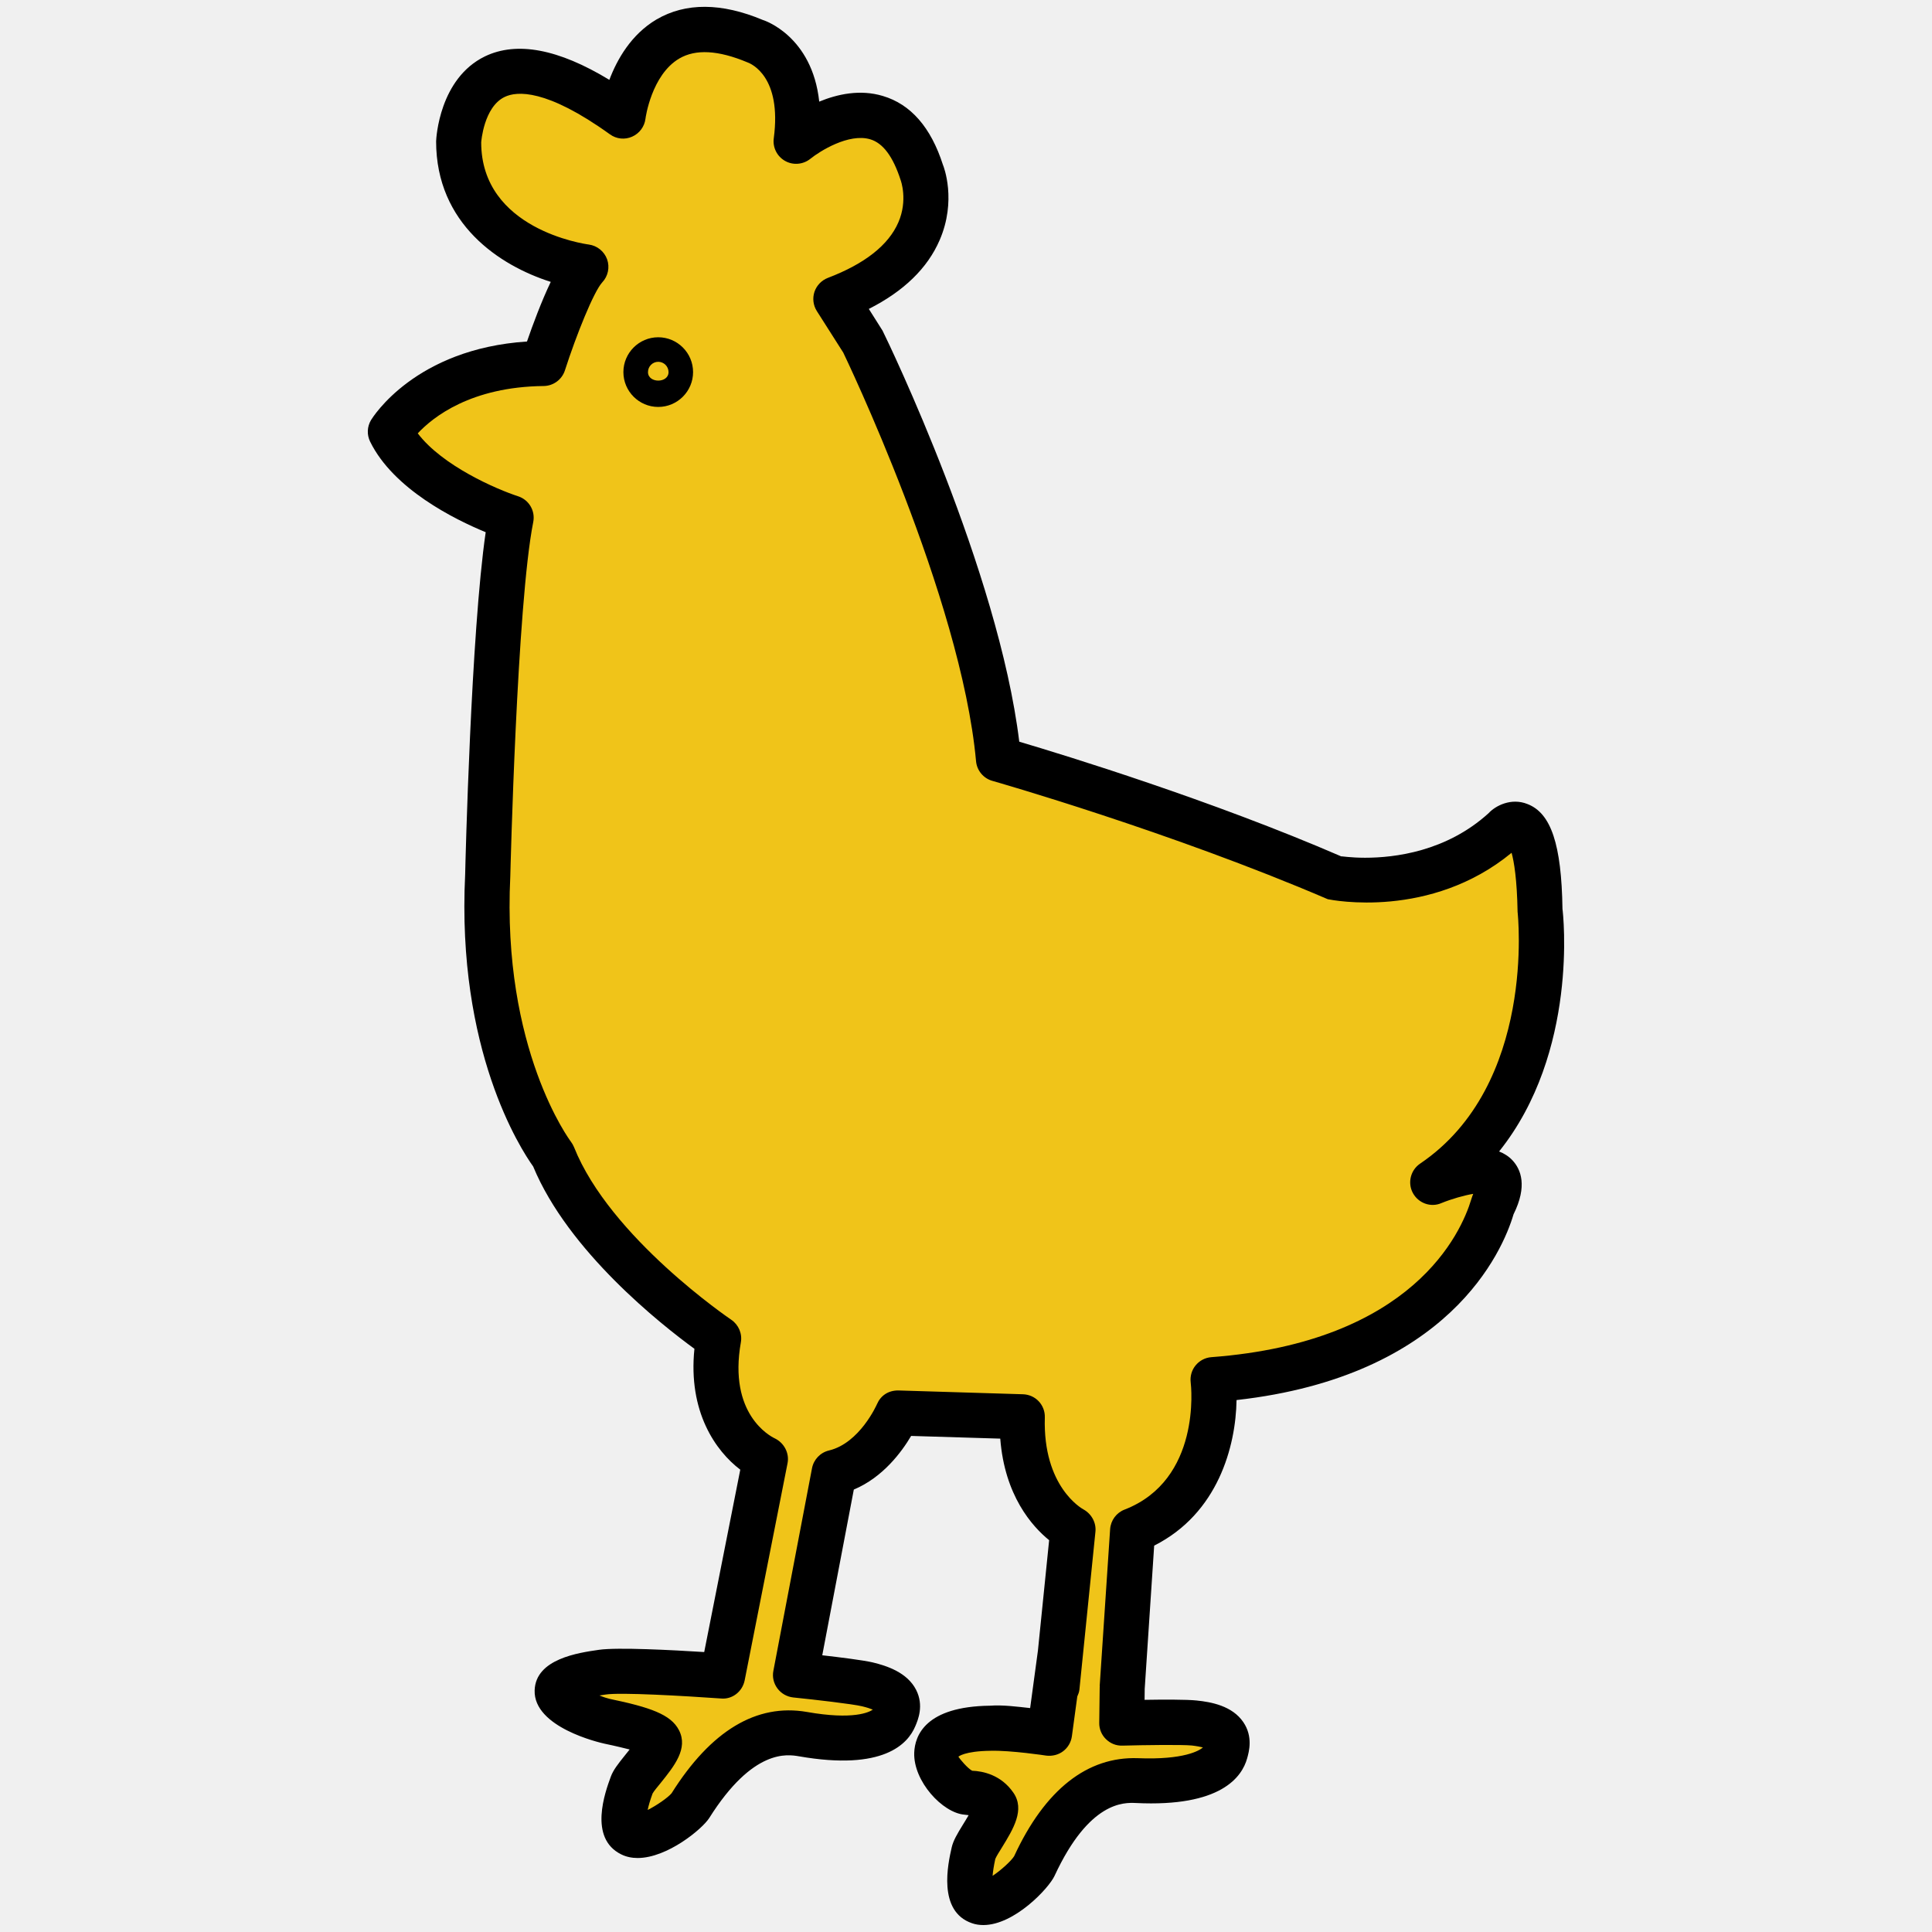
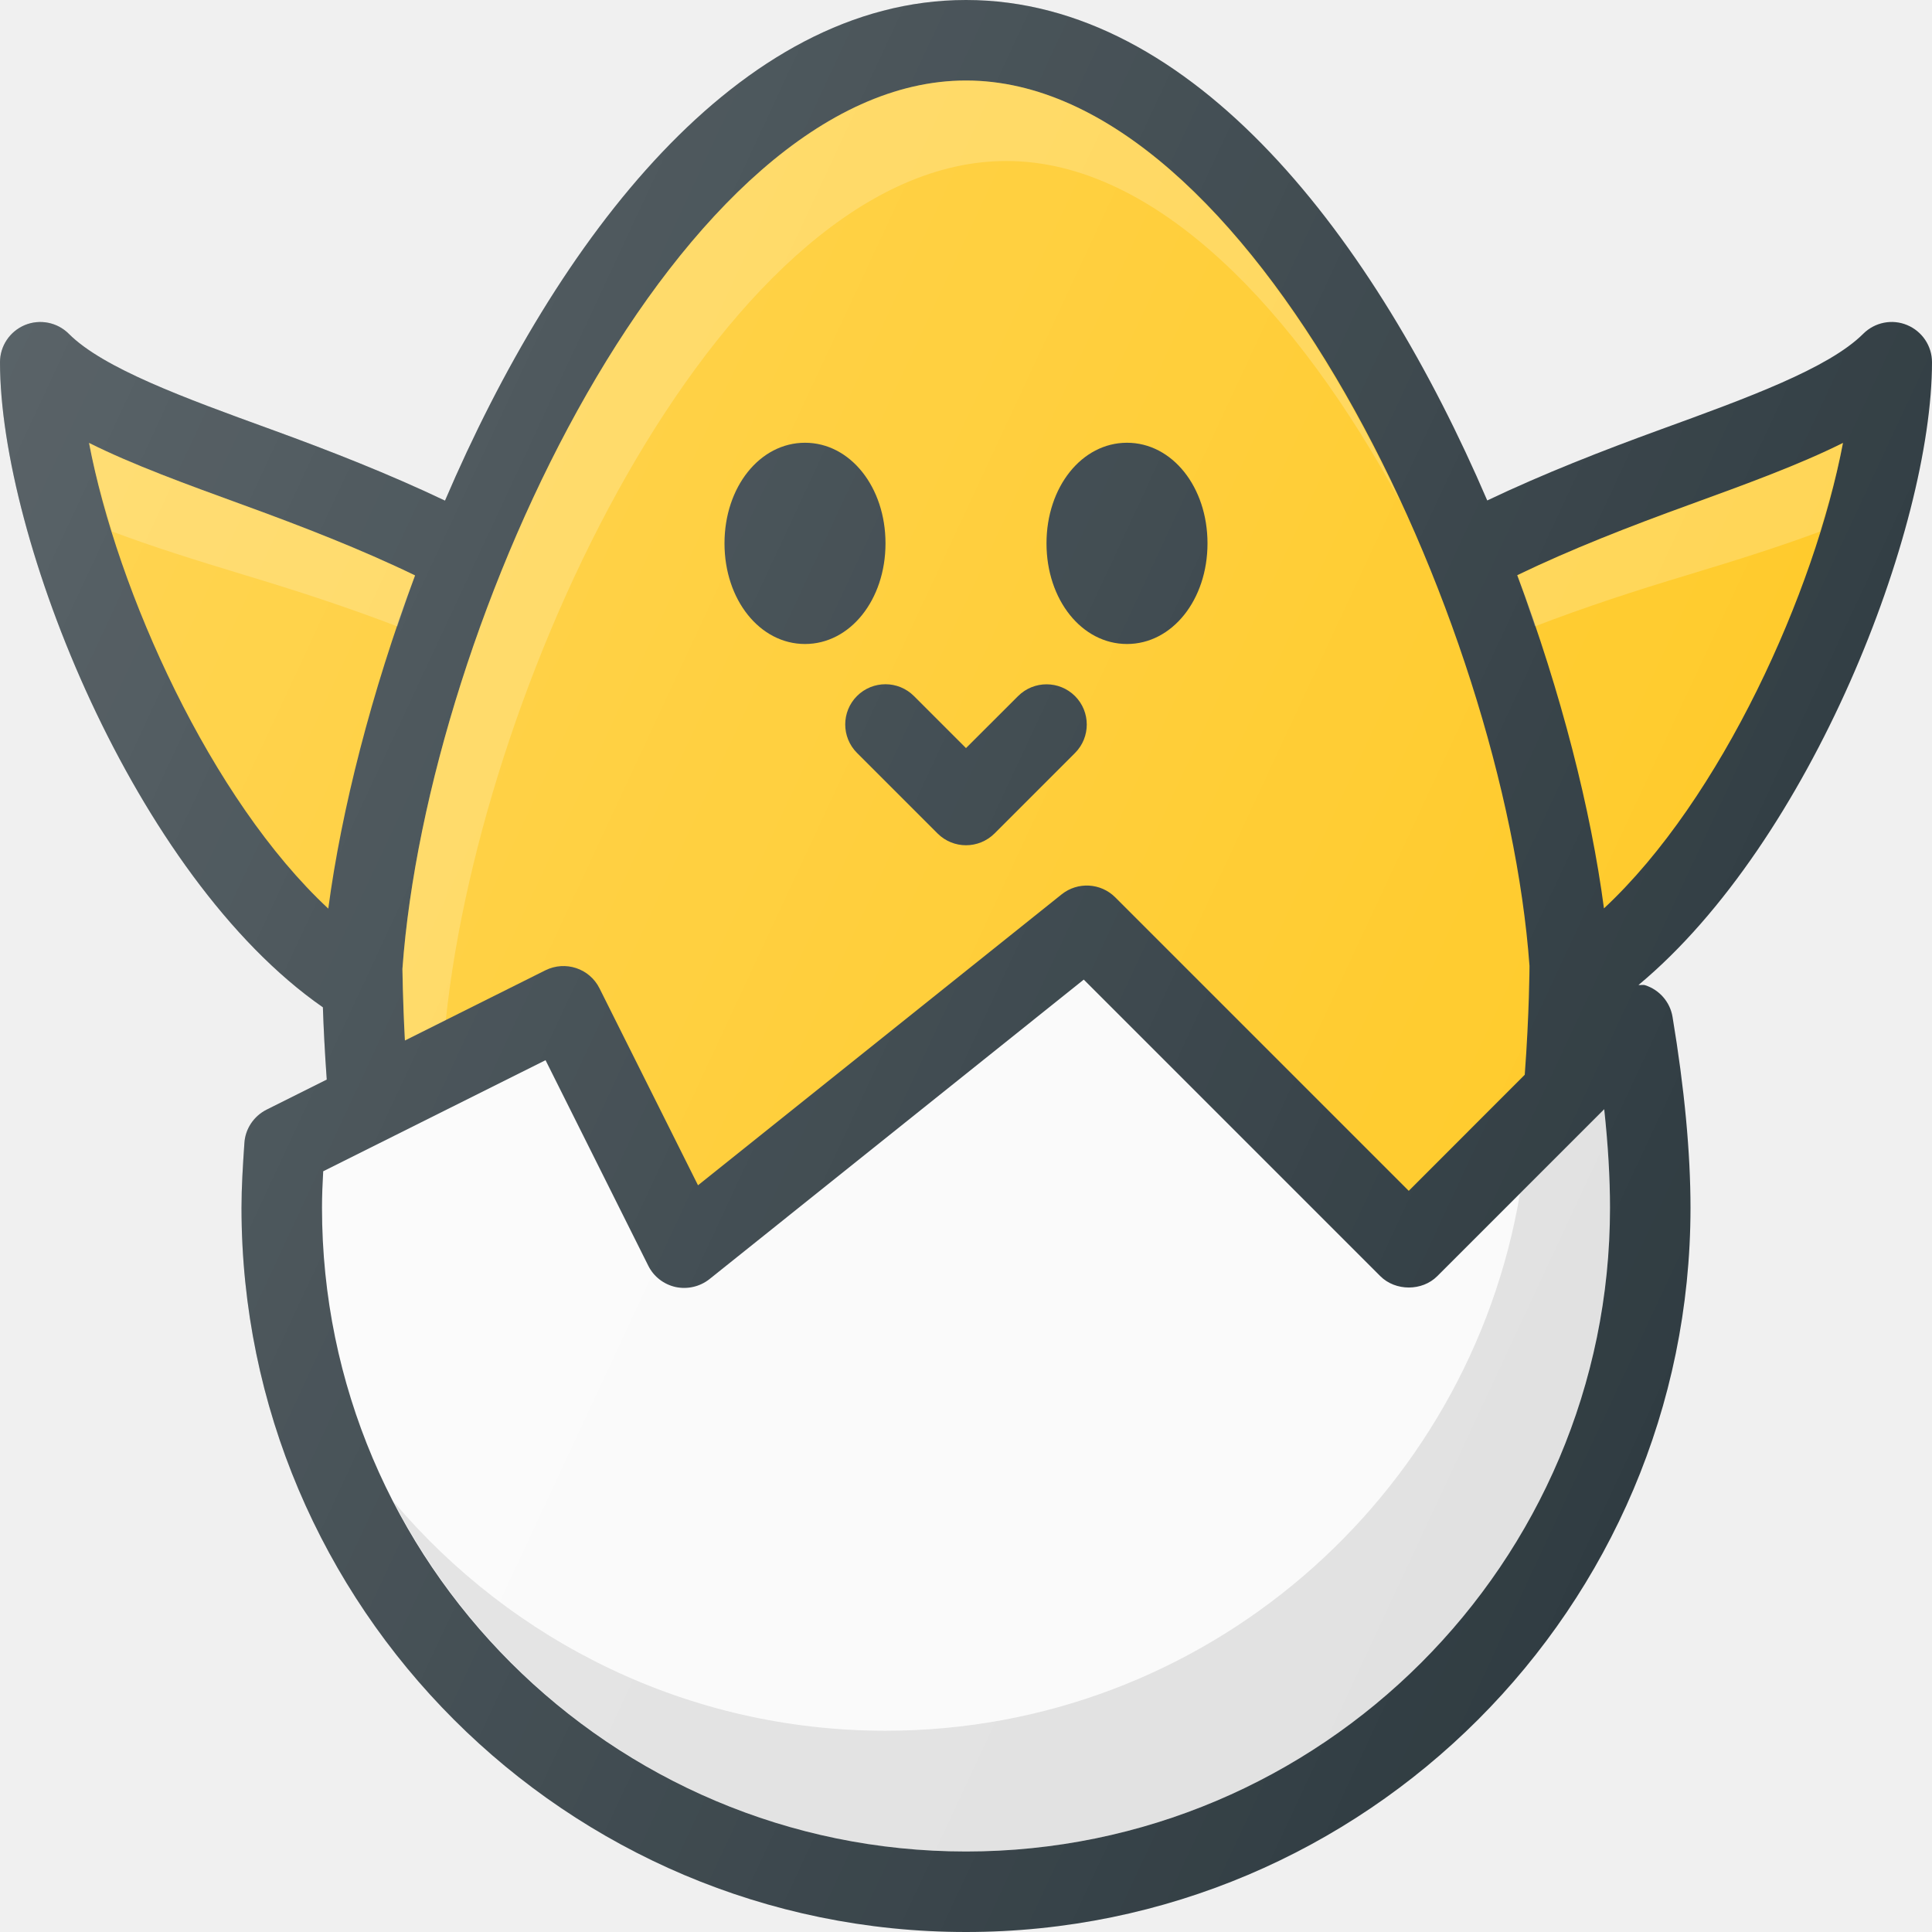
- <svg xmlns="http://www.w3.org/2000/svg" id="Layer_1" style="enable-background:new 0 0 30 30;" version="1.1" viewBox="0 0 30 30" xml:space="preserve">
-   <style type="text/css">
- 	.st0{fill:#F0C419;}
- </style>
+ <svg xmlns="http://www.w3.org/2000/svg" enable-background="new 0 0 24 24" id="Layer_1" version="1.1" viewBox="0 0 24 24" xml:space="preserve">
  <g>
-     <path class="st0" d="M9.041,4.078l-0.5,1.7c0,0-0.667-0.552-2.458,0.541c0,0-0.333,1.384,1.958,1.801c0,0-2.292,9.667,3.083,12.5   c0,0-0.375,1.708,0.75,1.958l-0.708,3.542L8.97,25.912c0,0-0.941,0.542,0.711,0.917l0.541,0.292l-0.541,0.667   c0,0-0.239,1.333,1.082,0.167l0.945-0.917h1.417c0,0,1.792-0.458,0.208-1.042l-1.042-0.042l0.583-2.792l1.112-1.167h1.597   l0.708,1.333l0.292,0.583l-0.25,2.5l-0.208,0.458l-1.031-0.208l-0.547,0.328l0.047,0.484l0.594,0.406l0.25,0.266l-0.266,0.625   l0.047,0.531c0,0,0.594-0.016,0.625-0.078s0.813-1.109,0.813-1.109l1.359-0.547l1.141-0.328l-0.781-0.563l-0.594,0.094   l-0.359,0.031l0.125-2.469l0.078-0.703c0,0,1.906-1.031,1.25-2.156c0,0,3.719-0.484,4.453-3.203l-0.547-0.203l0.547-0.719   c0,0,1.313-3.469,0.5-4.406l-1.5,0.531l-1.047,0.25l-1.313-0.375l-4.609-1.594c0,0-0.969-6.016-2.453-7.203   c0,0,2.578-1.469,0.844-2.641c0,0-1.125-0.297-1.453,0.359c0,0,0-2.625-2.156-1.5L9.681,1.802c0,0-2.119-1.422-2.432-0.156   C7.249,1.646,6.598,3.557,9.041,4.078z" />
-     <g>
-       <path d="M23.278,17.88c1.237-1.546,0.995-3.691,0.984-3.767c-0.015-1-0.177-1.487-0.544-1.628    c-0.252-0.101-0.497,0.026-0.604,0.143c-0.657,0.596-1.459,0.691-1.918,0.691c-0.228,0-0.369-0.026-0.369-0.021    c-2.011-0.871-4.284-1.569-5-1.781c-0.324-2.656-2.029-6.196-2.123-6.383l-0.213-0.337c0.542-0.274,0.912-0.633,1.1-1.069    c0.266-0.615,0.064-1.14,0.05-1.171c-0.186-0.58-0.5-0.939-0.933-1.067c-0.353-0.106-0.705-0.028-0.987,0.088    c-0.11-1.023-0.861-1.264-0.871-1.266c-0.647-0.272-1.203-0.274-1.656-0.01C9.801,0.535,9.582,0.922,9.462,1.24    c-0.79-0.48-1.438-0.603-1.933-0.364C6.823,1.22,6.774,2.14,6.772,2.194c0,1.284,0.987,1.931,1.78,2.183    c-0.146,0.306-0.281,0.67-0.369,0.926C6.446,5.417,5.79,6.477,5.761,6.523C5.7,6.626,5.695,6.751,5.747,6.857    c0.362,0.739,1.314,1.209,1.795,1.407c-0.228,1.556-0.316,5.159-0.319,5.313c-0.134,2.728,0.859,4.26,1.056,4.536    c0.546,1.319,1.991,2.457,2.504,2.831c-0.101,0.979,0.331,1.588,0.712,1.877l-0.56,2.832c-0.49-0.031-1.347-0.076-1.633-0.035    c-0.319,0.046-0.983,0.14-1,0.628c-0.02,0.577,1.008,0.813,1.086,0.83c0.178,0.037,0.304,0.069,0.389,0.09    c-0.024,0.03-0.047,0.059-0.065,0.081c-0.12,0.149-0.189,0.238-0.227,0.34c-0.087,0.236-0.351,0.956,0.162,1.208    c0.079,0.039,0.165,0.056,0.254,0.056c0.461,0,1.004-0.451,1.112-0.621c0.682-1.083,1.217-0.988,1.395-0.958    c1.307,0.228,1.689-0.19,1.805-0.468c0.041-0.096,0.136-0.32,0.013-0.563c-0.138-0.271-0.453-0.374-0.678-0.428    c-0.143-0.033-0.499-0.078-0.78-0.11l0.49-2.573c0.452-0.19,0.743-0.584,0.89-0.833l1.384,0.042    c0.068,0.884,0.494,1.362,0.759,1.577l-0.174,1.714l-0.121,0.893c-0.193-0.021-0.426-0.052-0.623-0.037    c-1.002,0.012-1.167,0.463-1.177,0.73c-0.015,0.444,0.441,0.935,0.78,0.962c0.025,0.002,0.046,0.005,0.065,0.008    c-0.028,0.049-0.06,0.1-0.082,0.136c-0.1,0.162-0.157,0.26-0.181,0.364c-0.056,0.246-0.225,0.994,0.316,1.178    c0.057,0.02,0.116,0.028,0.176,0.028c0.481,0,1.016-0.571,1.105-0.764c0.539-1.163,1.081-1.139,1.262-1.131    c1.322,0.065,1.649-0.405,1.729-0.695c0.028-0.101,0.094-0.335-0.06-0.561c-0.171-0.252-0.497-0.313-0.727-0.336    c-0.151-0.016-0.52-0.015-0.806-0.01l0.002-0.172c0,0,0,0,0,0L17.922,24c0.991-0.498,1.268-1.543,1.279-2.26    c3.294-0.369,4.132-2.309,4.301-2.884c0.22-0.442,0.113-0.699-0.015-0.837C23.429,17.956,23.357,17.911,23.278,17.88z     M22.845,18.626c-0.155,0.515-0.904,2.212-4.035,2.448c-0.095,0.007-0.183,0.053-0.244,0.127    c-0.061,0.073-0.088,0.169-0.077,0.264c0.008,0.062,0.165,1.514-1.027,1.976c-0.127,0.049-0.214,0.167-0.224,0.303l-0.162,2.434    c0,0.004,0.002,0.008,0.002,0.012c0,0.003-0.002,0.005-0.002,0.008l-0.007,0.554c-0.002,0.095,0.036,0.187,0.104,0.253    c0.068,0.066,0.154,0.104,0.256,0.101c0.337-0.009,0.928-0.017,1.077-0.002c0.08,0.009,0.135,0.021,0.173,0.03    c-0.052,0.047-0.291,0.196-1.011,0.167c-0.778-0.027-1.439,0.48-1.921,1.523c-0.046,0.073-0.204,0.218-0.334,0.304    c0.005-0.063,0.017-0.149,0.042-0.263c0.018-0.043,0.059-0.106,0.102-0.176c0.178-0.289,0.361-0.589,0.179-0.852    c-0.19-0.277-0.473-0.335-0.64-0.341c-0.07-0.035-0.197-0.188-0.214-0.218c0.001-0.001,0.091-0.087,0.501-0.092    c0.316-0.008,0.858,0.074,0.863,0.075c0.092,0.011,0.187-0.011,0.261-0.067c0.075-0.056,0.124-0.14,0.137-0.232l0.084-0.619    c0.015-0.033,0.029-0.068,0.033-0.107l0.249-2.453c0.014-0.141-0.063-0.278-0.188-0.346c-0.025-0.014-0.63-0.353-0.598-1.427    c0.003-0.093-0.031-0.183-0.095-0.251c-0.063-0.067-0.151-0.106-0.244-0.109l-1.934-0.059c-0.158-0.002-0.276,0.08-0.333,0.212    c-0.003,0.007-0.267,0.606-0.746,0.72c-0.134,0.032-0.237,0.14-0.263,0.275l-0.6,3.146c-0.019,0.096,0.004,0.195,0.063,0.274    s0.147,0.129,0.245,0.14c0.336,0.034,0.923,0.102,1.069,0.137c0.078,0.019,0.132,0.037,0.167,0.052    c-0.055,0.039-0.3,0.164-1.024,0.036c-0.782-0.135-1.49,0.291-2.101,1.263c-0.055,0.066-0.23,0.189-0.371,0.259    c0.013-0.063,0.036-0.146,0.076-0.255c0.023-0.041,0.073-0.099,0.124-0.162c0.212-0.264,0.433-0.536,0.286-0.822    c-0.126-0.246-0.453-0.356-1.076-0.486c-0.039-0.009-0.096-0.027-0.159-0.053c0.029-0.005,0.06-0.009,0.094-0.014    c0.226-0.037,1.22,0.021,1.792,0.061c0.176,0.018,0.334-0.107,0.369-0.281l0.666-3.372c0.031-0.156-0.053-0.316-0.198-0.386    c-0.075-0.035-0.724-0.379-0.527-1.491c0.024-0.136-0.035-0.273-0.149-0.351c-0.019-0.013-1.884-1.278-2.442-2.681    c-0.012-0.029-0.029-0.059-0.048-0.084c-0.011-0.015-1.074-1.431-0.941-4.124c0.001-0.042,0.103-4.226,0.356-5.497    c0.035-0.174-0.066-0.346-0.235-0.401C7.717,7.6,6.87,7.235,6.487,6.729c0.237-0.254,0.827-0.723,1.956-0.735    c0.15-0.002,0.283-0.1,0.329-0.243C8.948,5.204,9.22,4.526,9.353,4.383C9.442,4.288,9.471,4.15,9.427,4.026    C9.382,3.903,9.273,3.815,9.143,3.797c-0.068-0.009-1.67-0.237-1.671-1.586c0-0.005,0.039-0.55,0.365-0.706    c0.186-0.09,0.644-0.131,1.634,0.581c0.101,0.073,0.231,0.087,0.345,0.036c0.113-0.05,0.192-0.156,0.207-0.279    c0-0.007,0.092-0.681,0.526-0.935c0.252-0.147,0.601-0.131,1.059,0.061c0.055,0.02,0.535,0.22,0.407,1.179    c-0.019,0.142,0.051,0.281,0.176,0.351c0.124,0.07,0.28,0.057,0.392-0.033c0.146-0.118,0.597-0.402,0.93-0.303    c0.197,0.059,0.353,0.264,0.473,0.636c0.001,0.003,0.114,0.307-0.036,0.653c-0.153,0.354-0.521,0.644-1.095,0.863    c-0.098,0.038-0.174,0.117-0.208,0.216c-0.033,0.1-0.02,0.209,0.036,0.298l0.411,0.646c0.018,0.038,1.829,3.794,2.062,6.345    c0.013,0.144,0.114,0.266,0.253,0.305c0.028,0.008,2.772,0.791,5.209,1.838c0.065,0.013,1.593,0.317,2.854-0.721    c0.038,0.139,0.084,0.409,0.093,0.917c0.003,0.027,0.296,2.687-1.514,3.91c-0.148,0.101-0.197,0.298-0.112,0.456    c0.085,0.157,0.276,0.229,0.442,0.157c0.162-0.066,0.357-0.121,0.495-0.144C22.867,18.56,22.851,18.605,22.845,18.626z" />
-       <path d="M10.221,5.237c-0.298,0-0.541,0.243-0.541,0.541c0,0.298,0.243,0.541,0.541,0.541c0.298,0,0.541-0.243,0.541-0.541    C10.762,5.48,10.519,5.237,10.221,5.237z M10.062,5.778c0-0.088,0.071-0.16,0.159-0.16s0.16,0.072,0.16,0.16    C10.381,5.954,10.062,5.954,10.062,5.778z" />
-     </g>
+     <path d="M20.437,12.239c-0.027-0.009-0.055,0.001-0.083-0.003   C22.499,10.45,23.999,6.565,24,4.5c0-0.202-0.122-0.384-0.309-0.462   c-0.186-0.078-0.401-0.035-0.545,0.108c-0.43,0.43-1.442,0.798-2.514,1.188   c-0.728,0.265-1.462,0.552-2.157,0.883C17.085,2.979,14.831,0,12,0   C9.171,0,6.918,2.974,5.528,6.219C4.831,5.887,4.096,5.599,3.367,5.334   C2.296,4.945,1.283,4.576,0.854,4.146C0.711,4.003,0.495,3.961,0.309,4.038   C0.122,4.116,0,4.298,0,4.5c0.001,2.18,1.672,6.387,4.011,8.013   c0.008,0.241,0.023,0.55,0.048,0.898l-0.748,0.374   c-0.158,0.08-0.264,0.237-0.275,0.414C3.017,14.475,3,14.749,3,15.004   C3,19.964,7.037,24,12,24s9-4.036,9-8.996c0-0.685-0.075-1.482-0.223-2.371   C20.747,12.449,20.615,12.296,20.437,12.239z" fill="#303C42" />
+     <path d="M4.999,12.036C5.314,7.694,8.463,1,12,1c3.538,0,6.687,6.695,7,10.999   c0,0.008-0.002,0.591-0.059,1.352L17.5,14.793l-3.646-3.646   c-0.18-0.18-0.467-0.196-0.666-0.037l-4.517,3.614l-1.224-2.447   c-0.124-0.248-0.424-0.346-0.671-0.224L5.03,12.925   C5.002,12.404,5,12.037,4.999,12.036z" fill="#FFCA28" />
+     <path d="M12.5,2c1.863,0,3.614,1.863,4.904,4.25   C16.09,3.401,14.117,1,12,1C8.463,1,5.314,7.694,4.999,12.036   c0.001,0.002,0.003,0.368,0.031,0.89l0.508-0.254C5.993,8.33,9.059,2,12.5,2z" fill="#FFFFFF" opacity="0.2" />
+     <path d="M12,23c-4.411,0-8-3.587-8-7.996c0-0.146,0.006-0.298,0.015-0.454   l2.762-1.38l1.276,2.553c0.067,0.135,0.192,0.232,0.34,0.265   c0.147,0.031,0.301-0.004,0.42-0.098l4.65-3.721l3.684,3.684   c0.188,0.188,0.52,0.188,0.707,0l2.074-2.074C19.976,14.224,20,14.634,20,15.004   C20,19.413,16.411,23,12,23z" fill="#FAFAFA" />
+     <path d="M19.928,13.779l-1.046,1.046C18.248,18.606,14.96,21.5,11,21.5   c-2.448,0-4.64-1.107-6.109-2.844C6.221,21.232,8.906,23,12,23   c4.411,0,8-3.587,8-7.996C20,14.634,19.976,14.224,19.928,13.779z" opacity="0.1" />
+     <path d="M10,8c0.561,0,1-0.549,1-1.25S10.561,5.5,10,5.5S9,6.049,9,6.75S9.439,8,10,8z" fill="#303C42" />
+     <path d="M14,8c0.561,0,1-0.549,1-1.25S14.561,5.5,14,5.5s-1,0.549-1,1.25S13.439,8,14,8z" fill="#303C42" />
+     <path d="M10.646,8.646c-0.195,0.195-0.195,0.512,0,0.707l1,1   C11.744,10.451,11.872,10.5,12,10.5s0.256-0.049,0.354-0.146l1-1   c0.195-0.195,0.195-0.512,0-0.707s-0.512-0.195-0.707,0L12,9.293l-0.646-0.646   C11.158,8.451,10.842,8.451,10.646,8.646z" fill="#303C42" />
+     <path d="M20.975,6.274c0.717-0.261,1.377-0.501,1.919-0.772   c-0.348,1.844-1.512,4.426-2.969,5.782c-0.161-1.219-0.53-2.677-1.077-4.139   C19.517,6.822,20.248,6.538,20.975,6.274z" fill="#FFCA28" />
+     <path d="M1.106,5.502c0.542,0.271,1.202,0.511,1.919,0.772   C3.753,6.539,4.485,6.823,5.156,7.148c-0.545,1.458-0.915,2.915-1.078,4.139   C2.62,9.931,1.455,7.347,1.106,5.502z" fill="#FFCA28" />
+     <path d="M20.975,7.139c0.603-0.182,1.148-0.354,1.634-0.536   c0.118-0.383,0.22-0.756,0.285-1.1c-0.542,0.271-1.202,0.511-1.919,0.772   c-0.727,0.264-1.457,0.547-2.127,0.872c0.08,0.212,0.147,0.423,0.219,0.634   C19.677,7.546,20.324,7.334,20.975,7.139z" fill="#FFFFFF" opacity="0.2" />
+     <path d="M3.025,7.139C3.677,7.335,4.326,7.547,4.937,7.782   C5.009,7.57,5.077,7.36,5.156,7.148C4.485,6.823,3.753,6.539,3.025,6.274   C2.309,6.013,1.648,5.773,1.106,5.502c0.065,0.344,0.167,0.718,0.285,1.1   C1.877,6.785,2.423,6.957,3.025,7.139z" fill="#FFFFFF" opacity="0.2" />
+     <linearGradient gradientUnits="userSpaceOnUse" id="SVGID_1_" x1="-0.679" x2="21.399" y1="5.846" y2="16.141">
+       <stop offset="0" style="stop-color:#FFFFFF;stop-opacity:0.2" />
+       <stop offset="1" style="stop-color:#FFFFFF;stop-opacity:0" />
+     </linearGradient>
+     <path d="M20.437,12.239c-0.027-0.009-0.055,0.001-0.083-0.003   C22.499,10.45,23.999,6.565,24,4.5c0-0.202-0.122-0.384-0.309-0.462   c-0.186-0.078-0.401-0.035-0.545,0.108c-0.43,0.43-1.442,0.798-2.514,1.188   c-0.728,0.265-1.462,0.552-2.157,0.883C17.085,2.979,14.831,0,12,0   C9.171,0,6.918,2.974,5.528,6.219C4.831,5.887,4.096,5.599,3.367,5.334   C2.296,4.945,1.283,4.576,0.854,4.146C0.711,4.003,0.495,3.961,0.309,4.038   C0.122,4.116,0,4.298,0,4.5c0.001,2.18,1.672,6.387,4.011,8.013   c0.008,0.241,0.023,0.55,0.048,0.898l-0.748,0.374   c-0.158,0.08-0.264,0.237-0.275,0.414C3.017,14.475,3,14.749,3,15.004   C3,19.964,7.037,24,12,24s9-4.036,9-8.996c0-0.685-0.075-1.482-0.223-2.371   C20.747,12.449,20.615,12.296,20.437,12.239z" fill="url(#SVGID_1_)" />
  </g>
+   <g />
+   <g />
+   <g />
+   <g />
+   <g />
+   <g />
+   <g />
+   <g />
+   <g />
+   <g />
+   <g />
+   <g />
+   <g />
+   <g />
+   <g />
</svg>
